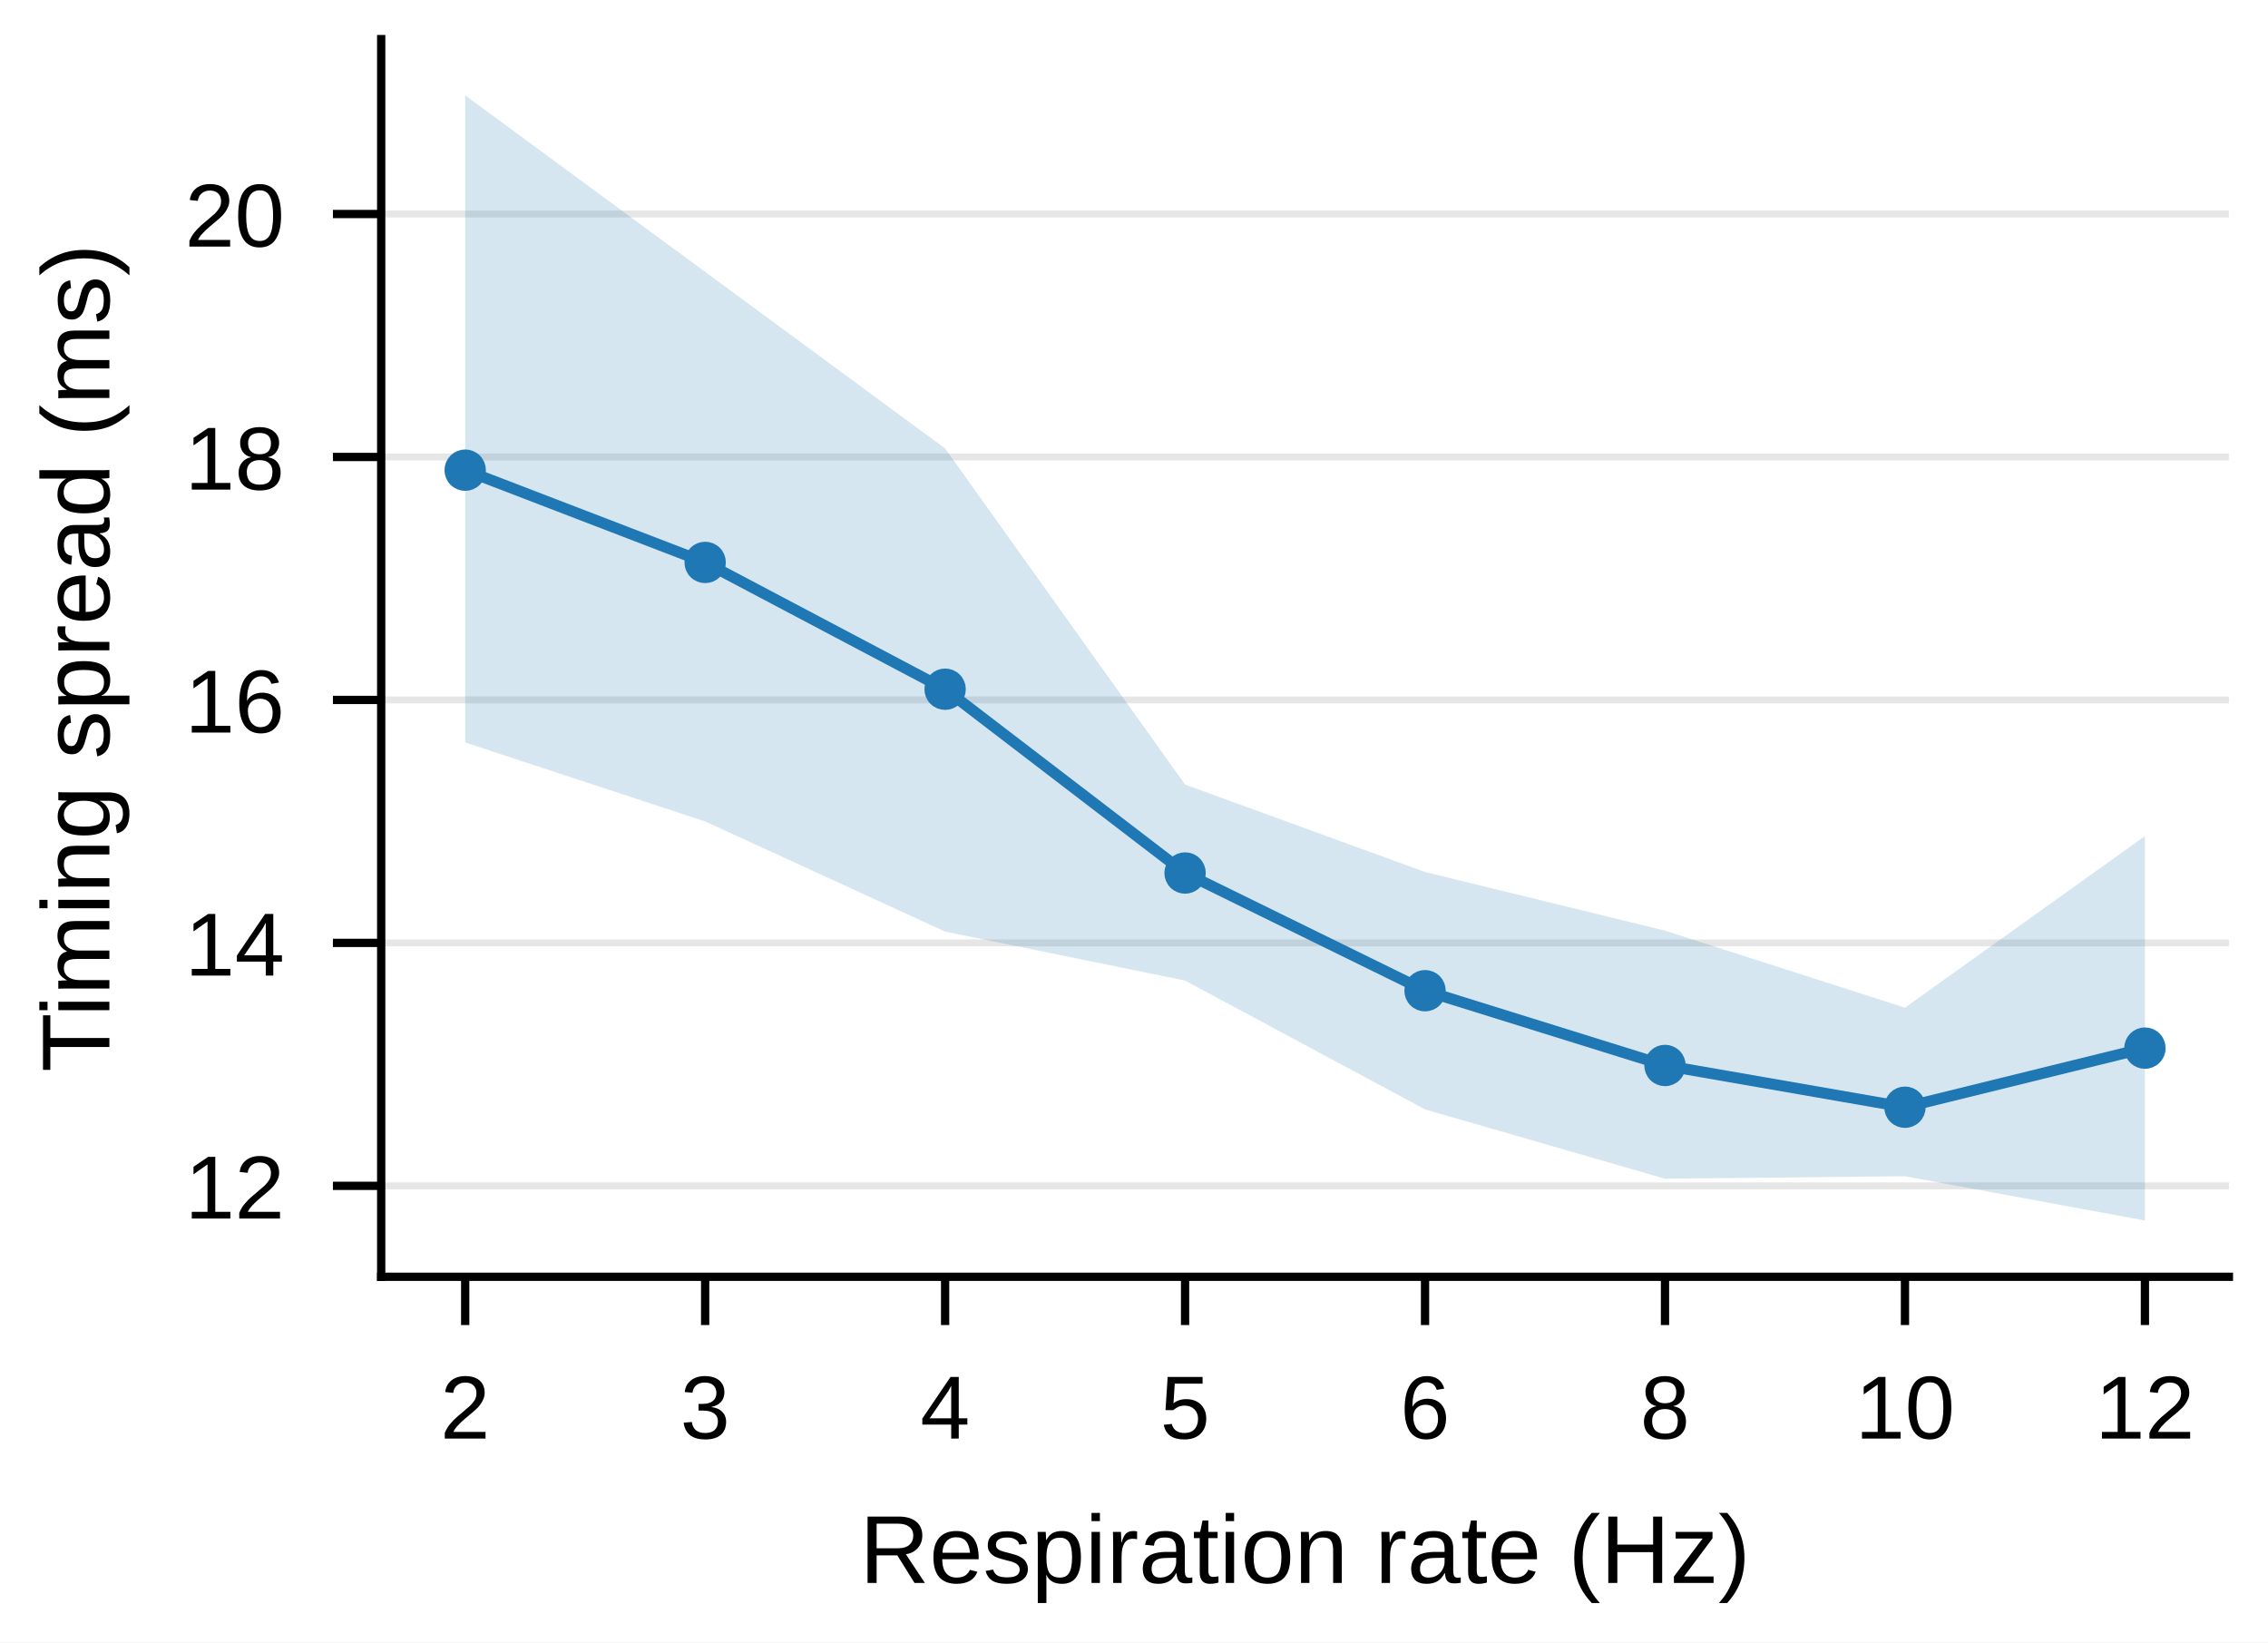
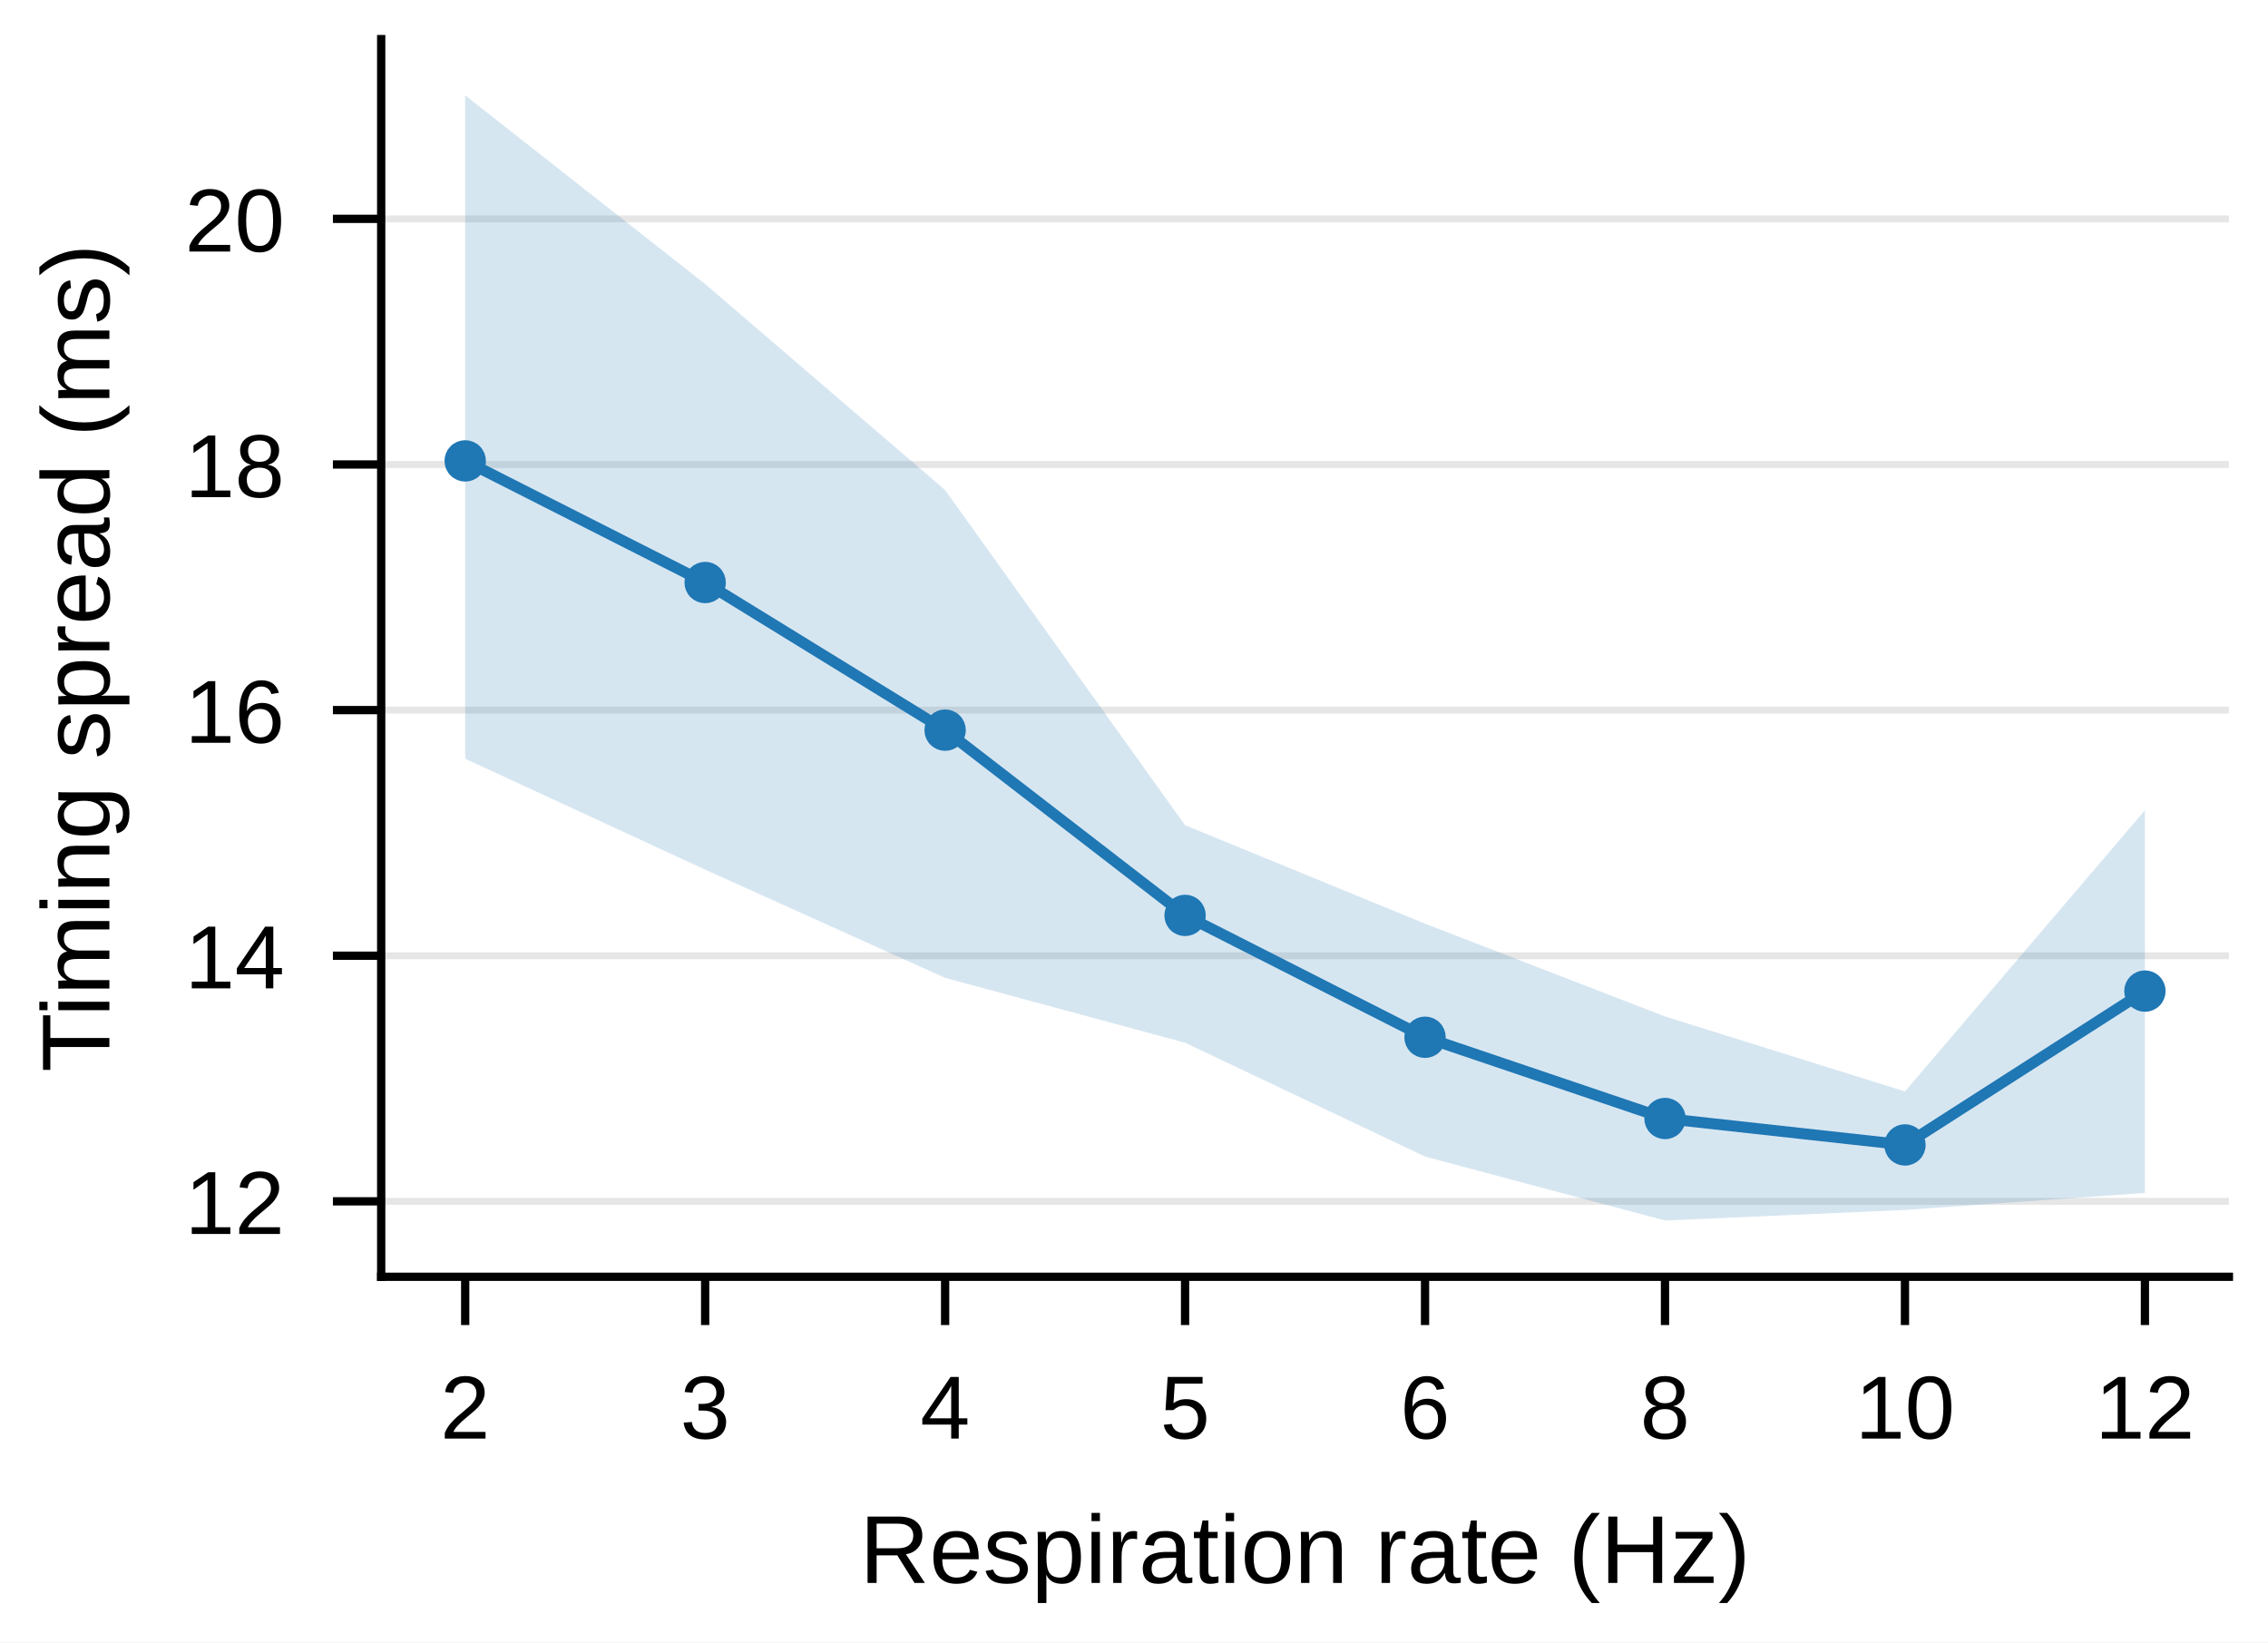
<svg xmlns="http://www.w3.org/2000/svg" xmlns:xlink="http://www.w3.org/1999/xlink" width="164.409pt" height="119.055pt" viewBox="0 0 164.409 119.055" version="1.1">
  <defs>
    <style type="text/css">*{stroke-linejoin: round; stroke-linecap: butt}</style>
  </defs>
  <g id="figure_1">
    <g id="patch_1">
      <path d="M 0 119.055  L 164.409 119.055  L 164.409 0  L 0 0  z " style="fill: #ffffff" />
    </g>
    <g id="axes_1">
      <g id="patch_2">
        <path d="M 27.633 92.551  L 161.575 92.551  L 161.575 2.835  L 27.633 2.835  z " style="fill: #ffffff" />
      </g>
      <g id="matplotlib.axis_1">
        <g id="xtick_1">
          <g id="line2d_1">
            <defs>
-               <path id="mff8729331b" d="M 0 0  L 0 3.5  " style="stroke: #000000; stroke-width: 0.6" />
+               <path id="mcc90871d94" d="M 0 0  L 0 3.5  " style="stroke: #000000; stroke-width: 0.6" />
            </defs>
            <g>
-               <use xlink:href="#mff8729331b" x="33.722" y="92.551" style="stroke: #000000; stroke-width: 0.6" />
+               <use xlink:href="#mcc90871d94" x="33.722" y="92.551" style="stroke: #000000; stroke-width: 0.6" />
            </g>
          </g>
          <g id="text_1">
            <text style="font-size: 6.5px; font-family: 'Arial', 'Helvetica', 'DejaVu Sans', sans-serif; text-anchor: middle" x="33.722" y="104.283" transform="rotate(-0 33.72159 104.2831)">2</text>
          </g>
        </g>
        <g id="xtick_2">
          <g id="line2d_2">
            <g>
-               <use xlink:href="#mff8729331b" x="51.117" y="92.551" style="stroke: #000000; stroke-width: 0.6" />
+               <use xlink:href="#mcc90871d94" x="51.117" y="92.551" style="stroke: #000000; stroke-width: 0.6" />
            </g>
          </g>
          <g id="text_2">
            <text style="font-size: 6.5px; font-family: 'Arial', 'Helvetica', 'DejaVu Sans', sans-serif; text-anchor: middle" x="51.117" y="104.283" transform="rotate(-0 51.11658 104.2831)">3</text>
          </g>
        </g>
        <g id="xtick_3">
          <g id="line2d_3">
            <g>
-               <use xlink:href="#mff8729331b" x="68.512" y="92.551" style="stroke: #000000; stroke-width: 0.6" />
+               <use xlink:href="#mcc90871d94" x="68.512" y="92.551" style="stroke: #000000; stroke-width: 0.6" />
            </g>
          </g>
          <g id="text_3">
            <text style="font-size: 6.5px; font-family: 'Arial', 'Helvetica', 'DejaVu Sans', sans-serif; text-anchor: middle" x="68.512" y="104.283" transform="rotate(-0 68.51158 104.2831)">4</text>
          </g>
        </g>
        <g id="xtick_4">
          <g id="line2d_4">
            <g>
-               <use xlink:href="#mff8729331b" x="85.907" y="92.551" style="stroke: #000000; stroke-width: 0.6" />
+               <use xlink:href="#mcc90871d94" x="85.907" y="92.551" style="stroke: #000000; stroke-width: 0.6" />
            </g>
          </g>
          <g id="text_4">
            <text style="font-size: 6.5px; font-family: 'Arial', 'Helvetica', 'DejaVu Sans', sans-serif; text-anchor: middle" x="85.907" y="104.283" transform="rotate(-0 85.90657 104.2831)">5</text>
          </g>
        </g>
        <g id="xtick_5">
          <g id="line2d_5">
            <g>
-               <use xlink:href="#mff8729331b" x="103.302" y="92.551" style="stroke: #000000; stroke-width: 0.6" />
+               <use xlink:href="#mcc90871d94" x="103.302" y="92.551" style="stroke: #000000; stroke-width: 0.6" />
            </g>
          </g>
          <g id="text_5">
            <text style="font-size: 6.5px; font-family: 'Arial', 'Helvetica', 'DejaVu Sans', sans-serif; text-anchor: middle" x="103.302" y="104.283" transform="rotate(-0 103.3016 104.2831)">6</text>
          </g>
        </g>
        <g id="xtick_6">
          <g id="line2d_6">
            <g>
-               <use xlink:href="#mff8729331b" x="120.697" y="92.551" style="stroke: #000000; stroke-width: 0.6" />
+               <use xlink:href="#mcc90871d94" x="120.697" y="92.551" style="stroke: #000000; stroke-width: 0.6" />
            </g>
          </g>
          <g id="text_6">
            <text style="font-size: 6.5px; font-family: 'Arial', 'Helvetica', 'DejaVu Sans', sans-serif; text-anchor: middle" x="120.697" y="104.283" transform="rotate(-0 120.6966 104.2831)">8</text>
          </g>
        </g>
        <g id="xtick_7">
          <g id="line2d_7">
            <g>
-               <use xlink:href="#mff8729331b" x="138.092" y="92.551" style="stroke: #000000; stroke-width: 0.6" />
+               <use xlink:href="#mcc90871d94" x="138.092" y="92.551" style="stroke: #000000; stroke-width: 0.6" />
            </g>
          </g>
          <g id="text_7">
            <text style="font-size: 6.5px; font-family: 'Arial', 'Helvetica', 'DejaVu Sans', sans-serif; text-anchor: middle" x="138.092" y="104.283" transform="rotate(-0 138.0916 104.2831)">10</text>
          </g>
        </g>
        <g id="xtick_8">
          <g id="line2d_8">
            <g>
-               <use xlink:href="#mff8729331b" x="155.487" y="92.551" style="stroke: #000000; stroke-width: 0.6" />
+               <use xlink:href="#mcc90871d94" x="155.487" y="92.551" style="stroke: #000000; stroke-width: 0.6" />
            </g>
          </g>
          <g id="text_8">
            <text style="font-size: 6.5px; font-family: 'Arial', 'Helvetica', 'DejaVu Sans', sans-serif; text-anchor: middle" x="155.487" y="104.283" transform="rotate(-0 155.4866 104.2831)">12</text>
          </g>
        </g>
        <g id="text_9">
          <text style="font-size: 7px; font-family: 'Arial', 'Helvetica', 'DejaVu Sans', sans-serif; text-anchor: middle" x="94.604" y="114.747" transform="rotate(-0 94.60407 114.7472)">Respiration rate (Hz)</text>
        </g>
      </g>
      <g id="matplotlib.axis_2">
        <g id="ytick_1">
          <g id="line2d_9">
-             <path d="M 27.633 85.961  L 161.575 85.961  " clip-path="url(#p83ddc77f8a)" style="fill: none; stroke: #e6e6e6; stroke-width: 0.5; stroke-linecap: square" />
+             <path d="M 27.633 87.082  L 161.575 87.082  " clip-path="url(#p95299da839)" style="fill: none; stroke: #e6e6e6; stroke-width: 0.5; stroke-linecap: square" />
          </g>
          <g id="line2d_10">
            <defs>
-               <path id="me4b55b264e" d="M 0 0  L -3.5 0  " style="stroke: #000000; stroke-width: 0.6" />
+               <path id="m78f5d7794b" d="M 0 0  L -3.5 0  " style="stroke: #000000; stroke-width: 0.6" />
            </defs>
            <g>
-               <use xlink:href="#me4b55b264e" x="27.633" y="85.961" style="stroke: #000000; stroke-width: 0.6" />
+               <use xlink:href="#m78f5d7794b" x="27.633" y="87.082" style="stroke: #000000; stroke-width: 0.6" />
            </g>
          </g>
          <g id="text_10">
-             <text style="font-size: 6.5px; font-family: 'Arial', 'Helvetica', 'DejaVu Sans', sans-serif; text-anchor: end" x="20.633" y="88.327" transform="rotate(-0 20.63334 88.32689)">12</text>
+             <text style="font-size: 6.5px; font-family: 'Arial', 'Helvetica', 'DejaVu Sans', sans-serif; text-anchor: end" x="20.633" y="89.448" transform="rotate(-0 20.63334 89.44802)">12</text>
          </g>
        </g>
        <g id="ytick_2">
          <g id="line2d_11">
-             <path d="M 27.633 68.349  L 161.575 68.349  " clip-path="url(#p83ddc77f8a)" style="fill: none; stroke: #e6e6e6; stroke-width: 0.5; stroke-linecap: square" />
+             <path d="M 27.633 69.278  L 161.575 69.278  " clip-path="url(#p95299da839)" style="fill: none; stroke: #e6e6e6; stroke-width: 0.5; stroke-linecap: square" />
          </g>
          <g id="line2d_12">
            <g>
-               <use xlink:href="#me4b55b264e" x="27.633" y="68.349" style="stroke: #000000; stroke-width: 0.6" />
+               <use xlink:href="#m78f5d7794b" x="27.633" y="69.278" style="stroke: #000000; stroke-width: 0.6" />
            </g>
          </g>
          <g id="text_11">
-             <text style="font-size: 6.5px; font-family: 'Arial', 'Helvetica', 'DejaVu Sans', sans-serif; text-anchor: end" x="20.633" y="70.715" transform="rotate(-0 20.63334 70.7147)">14</text>
+             <text style="font-size: 6.5px; font-family: 'Arial', 'Helvetica', 'DejaVu Sans', sans-serif; text-anchor: end" x="20.633" y="71.644" transform="rotate(-0 20.63334 71.64398)">14</text>
          </g>
        </g>
        <g id="ytick_3">
          <g id="line2d_13">
-             <path d="M 27.633 50.736  L 161.575 50.736  " clip-path="url(#p83ddc77f8a)" style="fill: none; stroke: #e6e6e6; stroke-width: 0.5; stroke-linecap: square" />
+             <path d="M 27.633 51.474  L 161.575 51.474  " clip-path="url(#p95299da839)" style="fill: none; stroke: #e6e6e6; stroke-width: 0.5; stroke-linecap: square" />
          </g>
          <g id="line2d_14">
            <g>
-               <use xlink:href="#me4b55b264e" x="27.633" y="50.736" style="stroke: #000000; stroke-width: 0.6" />
+               <use xlink:href="#m78f5d7794b" x="27.633" y="51.474" style="stroke: #000000; stroke-width: 0.6" />
            </g>
          </g>
          <g id="text_12">
-             <text style="font-size: 6.5px; font-family: 'Arial', 'Helvetica', 'DejaVu Sans', sans-serif; text-anchor: end" x="20.633" y="53.103" transform="rotate(-0 20.63334 53.10251)">16</text>
+             <text style="font-size: 6.5px; font-family: 'Arial', 'Helvetica', 'DejaVu Sans', sans-serif; text-anchor: end" x="20.633" y="53.84" transform="rotate(-0 20.63334 53.83994)">16</text>
          </g>
        </g>
        <g id="ytick_4">
          <g id="line2d_15">
-             <path d="M 27.633 33.124  L 161.575 33.124  " clip-path="url(#p83ddc77f8a)" style="fill: none; stroke: #e6e6e6; stroke-width: 0.5; stroke-linecap: square" />
+             <path d="M 27.633 33.67  L 161.575 33.67  " clip-path="url(#p95299da839)" style="fill: none; stroke: #e6e6e6; stroke-width: 0.5; stroke-linecap: square" />
          </g>
          <g id="line2d_16">
            <g>
-               <use xlink:href="#me4b55b264e" x="27.633" y="33.124" style="stroke: #000000; stroke-width: 0.6" />
+               <use xlink:href="#m78f5d7794b" x="27.633" y="33.67" style="stroke: #000000; stroke-width: 0.6" />
            </g>
          </g>
          <g id="text_13">
-             <text style="font-size: 6.5px; font-family: 'Arial', 'Helvetica', 'DejaVu Sans', sans-serif; text-anchor: end" x="20.633" y="35.49" transform="rotate(-0 20.63334 35.49032)">18</text>
+             <text style="font-size: 6.5px; font-family: 'Arial', 'Helvetica', 'DejaVu Sans', sans-serif; text-anchor: end" x="20.633" y="36.036" transform="rotate(-0 20.63334 36.03591)">18</text>
          </g>
        </g>
        <g id="ytick_5">
          <g id="line2d_17">
-             <path d="M 27.633 15.512  L 161.575 15.512  " clip-path="url(#p83ddc77f8a)" style="fill: none; stroke: #e6e6e6; stroke-width: 0.5; stroke-linecap: square" />
+             <path d="M 27.633 15.866  L 161.575 15.866  " clip-path="url(#p95299da839)" style="fill: none; stroke: #e6e6e6; stroke-width: 0.5; stroke-linecap: square" />
          </g>
          <g id="line2d_18">
            <g>
-               <use xlink:href="#me4b55b264e" x="27.633" y="15.512" style="stroke: #000000; stroke-width: 0.6" />
+               <use xlink:href="#m78f5d7794b" x="27.633" y="15.866" style="stroke: #000000; stroke-width: 0.6" />
            </g>
          </g>
          <g id="text_14">
-             <text style="font-size: 6.5px; font-family: 'Arial', 'Helvetica', 'DejaVu Sans', sans-serif; text-anchor: end" x="20.633" y="17.878" transform="rotate(-0 20.63334 17.87813)">20</text>
+             <text style="font-size: 6.5px; font-family: 'Arial', 'Helvetica', 'DejaVu Sans', sans-serif; text-anchor: end" x="20.633" y="18.232" transform="rotate(-0 20.63334 18.23187)">20</text>
          </g>
        </g>
        <g id="text_15">
          <text style="font-size: 7px; font-family: 'Arial', 'Helvetica', 'DejaVu Sans', sans-serif; text-anchor: middle" x="7.931" y="47.693" transform="rotate(-90 7.930837 47.69277)">Timing spread (ms)</text>
        </g>
      </g>
      <g id="FillBetweenPolyCollection_1">
        <defs>
-           <path id="m8b38cee20e" d="M 33.722 -112.142  L 33.722 -65.234  L 51.117 -59.51  L 68.512 -51.525  L 85.907 -47.975  L 103.302 -38.635  L 120.697 -33.613  L 138.092 -33.792  L 155.487 -30.582  L 155.487 -58.447  L 155.487 -58.447  L 138.092 -46.011  L 120.697 -51.596  L 103.302 -55.847  L 85.907 -62.183  L 68.512 -86.549  L 51.117 -99.348  L 33.722 -112.142  z " />
+           <path id="m9a25194b65" d="M 33.722 -112.142  L 33.722 -64.055  L 51.117 -56.015  L 68.512 -48.171  L 85.907 -43.468  L 103.302 -35.216  L 120.697 -30.582  L 138.092 -31.347  L 155.487 -32.581  L 155.487 -60.321  L 155.487 -60.321  L 138.092 -39.941  L 120.697 -45.375  L 103.302 -52.1  L 85.907 -59.237  L 68.512 -83.532  L 51.117 -98.467  L 33.722 -112.142  z " />
        </defs>
-         <g clip-path="url(#p83ddc77f8a)">
-           <use xlink:href="#m8b38cee20e" x="0" y="119.055" style="fill: #1f77b4; fill-opacity: 0.18" />
+         <g clip-path="url(#p95299da839)">
+           <use xlink:href="#m9a25194b65" x="0" y="119.055" style="fill: #1f77b4; fill-opacity: 0.18" />
        </g>
      </g>
      <g id="line2d_19">
-         <path d="M 33.722 34.082  L 51.117 40.769  L 68.512 49.96  L 85.907 63.282  L 103.302 71.814  L 120.697 77.234  L 138.092 80.26  L 155.487 75.976  " clip-path="url(#p83ddc77f8a)" style="fill: none; stroke: #1f77b4; stroke-width: 0.8; stroke-linecap: square" />
+         <path d="M 33.722 33.409  L 51.117 42.226  L 68.512 52.928  L 85.907 66.356  L 103.302 75.189  L 120.697 81.077  L 138.092 82.994  L 155.487 71.842  " clip-path="url(#p95299da839)" style="fill: none; stroke: #1f77b4; stroke-width: 0.8; stroke-linecap: square" />
        <defs>
-           <path id="mdc0e0ba43c" d="M 0 1  C 0.265 1 0.52 0.895 0.707 0.707  C 0.895 0.52 1 0.265 1 0  C 1 -0.265 0.895 -0.52 0.707 -0.707  C 0.52 -0.895 0.265 -1 0 -1  C -0.265 -1 -0.52 -0.895 -0.707 -0.707  C -0.895 -0.52 -1 -0.265 -1 0  C -1 0.265 -0.895 0.52 -0.707 0.707  C -0.52 0.895 -0.265 1 0 1  z " style="stroke: #1f77b4" />
+           <path id="md98c5395f2" d="M 0 1  C 0.265 1 0.52 0.895 0.707 0.707  C 0.895 0.52 1 0.265 1 0  C 1 -0.265 0.895 -0.52 0.707 -0.707  C 0.52 -0.895 0.265 -1 0 -1  C -0.265 -1 -0.52 -0.895 -0.707 -0.707  C -0.895 -0.52 -1 -0.265 -1 0  C -1 0.265 -0.895 0.52 -0.707 0.707  C -0.52 0.895 -0.265 1 0 1  z " style="stroke: #1f77b4" />
        </defs>
-         <g clip-path="url(#p83ddc77f8a)">
-           <use xlink:href="#mdc0e0ba43c" x="33.722" y="34.082" style="fill: #1f77b4; stroke: #1f77b4" />
-           <use xlink:href="#mdc0e0ba43c" x="51.117" y="40.769" style="fill: #1f77b4; stroke: #1f77b4" />
-           <use xlink:href="#mdc0e0ba43c" x="68.512" y="49.96" style="fill: #1f77b4; stroke: #1f77b4" />
-           <use xlink:href="#mdc0e0ba43c" x="85.907" y="63.282" style="fill: #1f77b4; stroke: #1f77b4" />
-           <use xlink:href="#mdc0e0ba43c" x="103.302" y="71.814" style="fill: #1f77b4; stroke: #1f77b4" />
-           <use xlink:href="#mdc0e0ba43c" x="120.697" y="77.234" style="fill: #1f77b4; stroke: #1f77b4" />
-           <use xlink:href="#mdc0e0ba43c" x="138.092" y="80.26" style="fill: #1f77b4; stroke: #1f77b4" />
-           <use xlink:href="#mdc0e0ba43c" x="155.487" y="75.976" style="fill: #1f77b4; stroke: #1f77b4" />
+         <g clip-path="url(#p95299da839)">
+           <use xlink:href="#md98c5395f2" x="33.722" y="33.409" style="fill: #1f77b4; stroke: #1f77b4" />
+           <use xlink:href="#md98c5395f2" x="51.117" y="42.226" style="fill: #1f77b4; stroke: #1f77b4" />
+           <use xlink:href="#md98c5395f2" x="68.512" y="52.928" style="fill: #1f77b4; stroke: #1f77b4" />
+           <use xlink:href="#md98c5395f2" x="85.907" y="66.356" style="fill: #1f77b4; stroke: #1f77b4" />
+           <use xlink:href="#md98c5395f2" x="103.302" y="75.189" style="fill: #1f77b4; stroke: #1f77b4" />
+           <use xlink:href="#md98c5395f2" x="120.697" y="81.077" style="fill: #1f77b4; stroke: #1f77b4" />
+           <use xlink:href="#md98c5395f2" x="138.092" y="82.994" style="fill: #1f77b4; stroke: #1f77b4" />
+           <use xlink:href="#md98c5395f2" x="155.487" y="71.842" style="fill: #1f77b4; stroke: #1f77b4" />
        </g>
      </g>
      <g id="patch_3">
        <path d="M 27.633 92.551  L 27.633 2.835  " style="fill: none; stroke: #000000; stroke-width: 0.6; stroke-linejoin: miter; stroke-linecap: square" />
      </g>
      <g id="patch_4">
        <path d="M 27.633 92.551  L 161.575 92.551  " style="fill: none; stroke: #000000; stroke-width: 0.6; stroke-linejoin: miter; stroke-linecap: square" />
      </g>
    </g>
  </g>
  <defs>
-     <clipPath id="p83ddc77f8a">
+     <clipPath id="p95299da839">
      <rect x="27.633" y="2.835" width="133.941" height="89.716" />
    </clipPath>
  </defs>
</svg>
